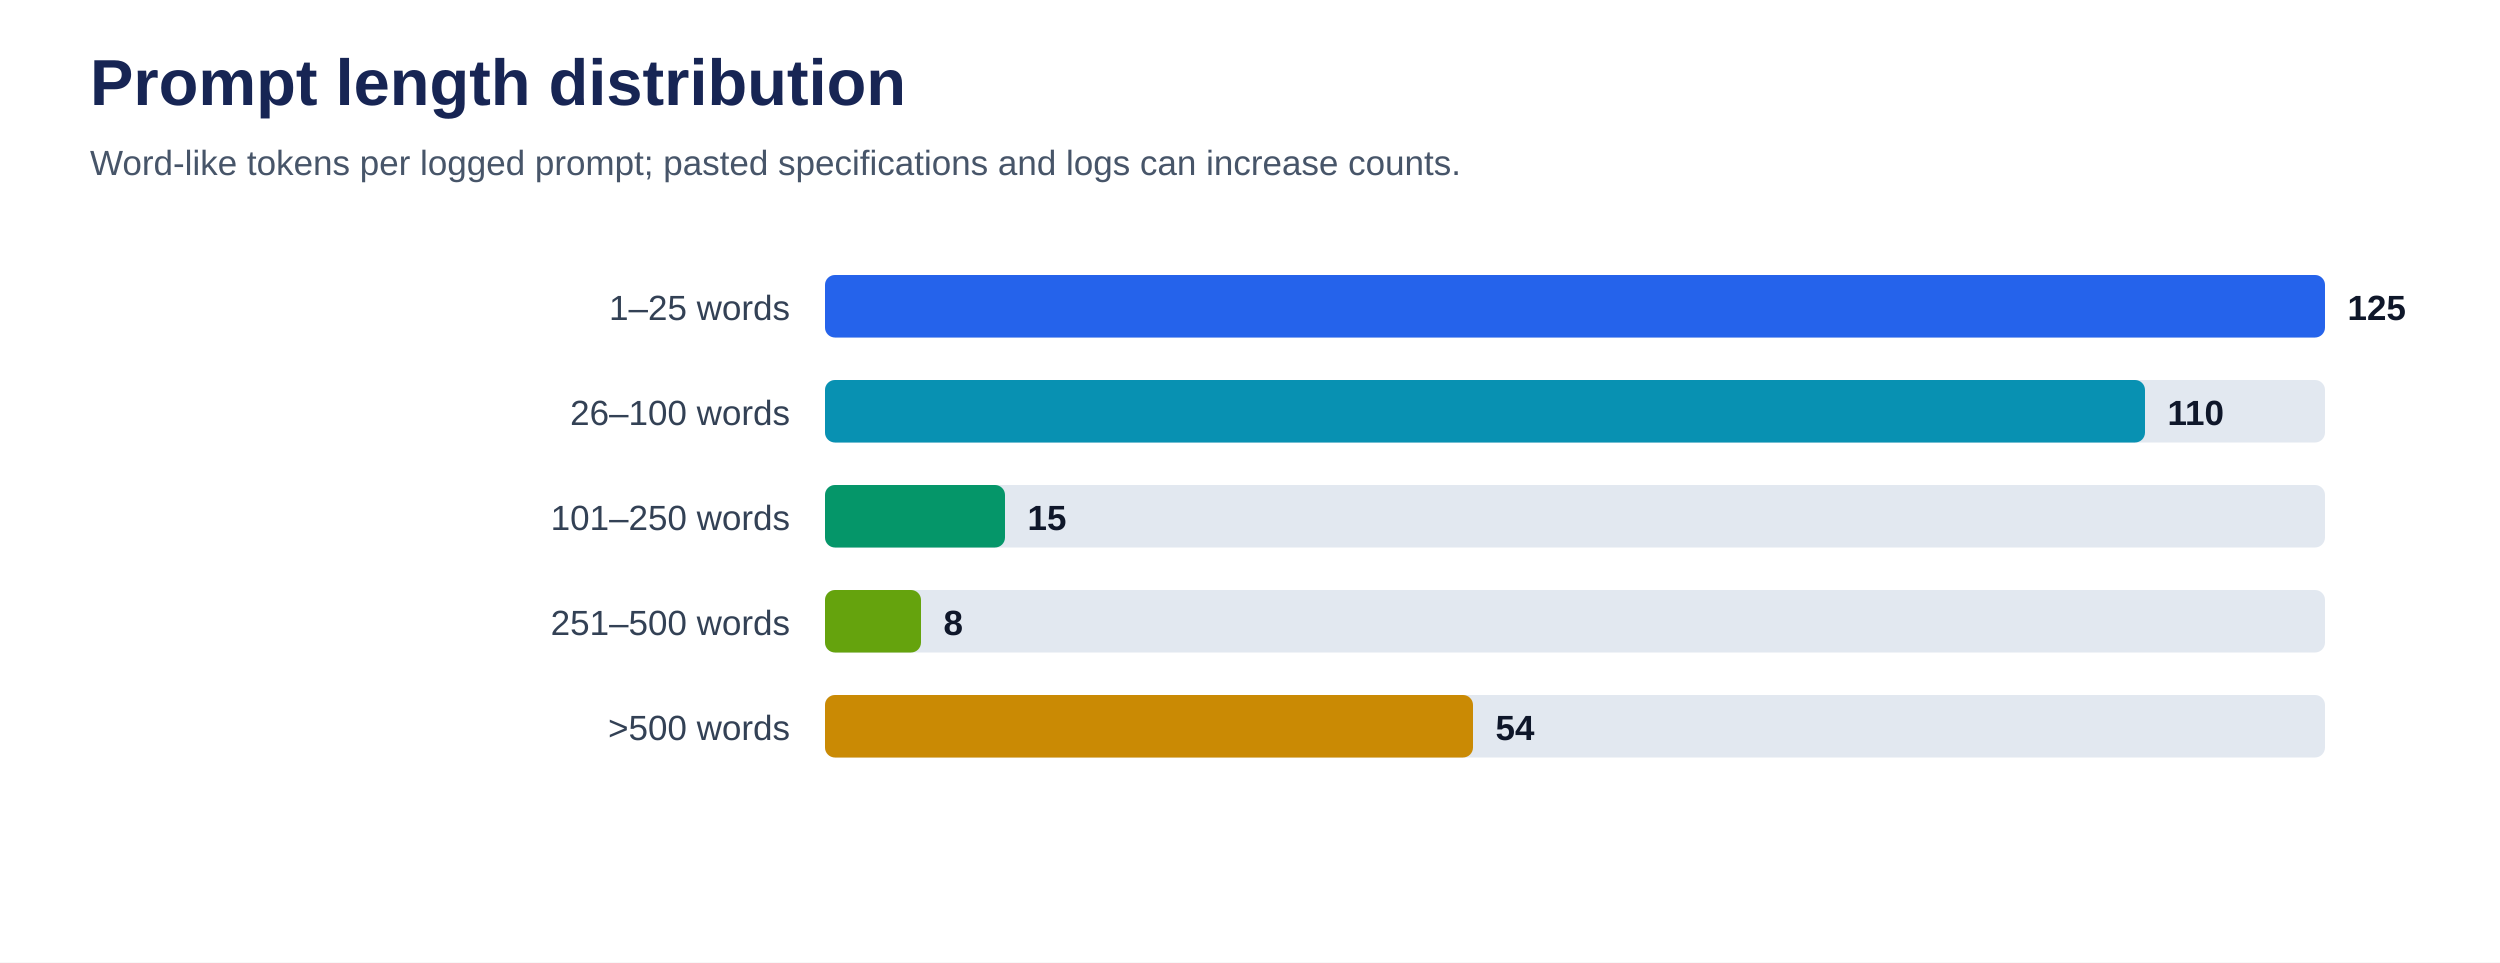
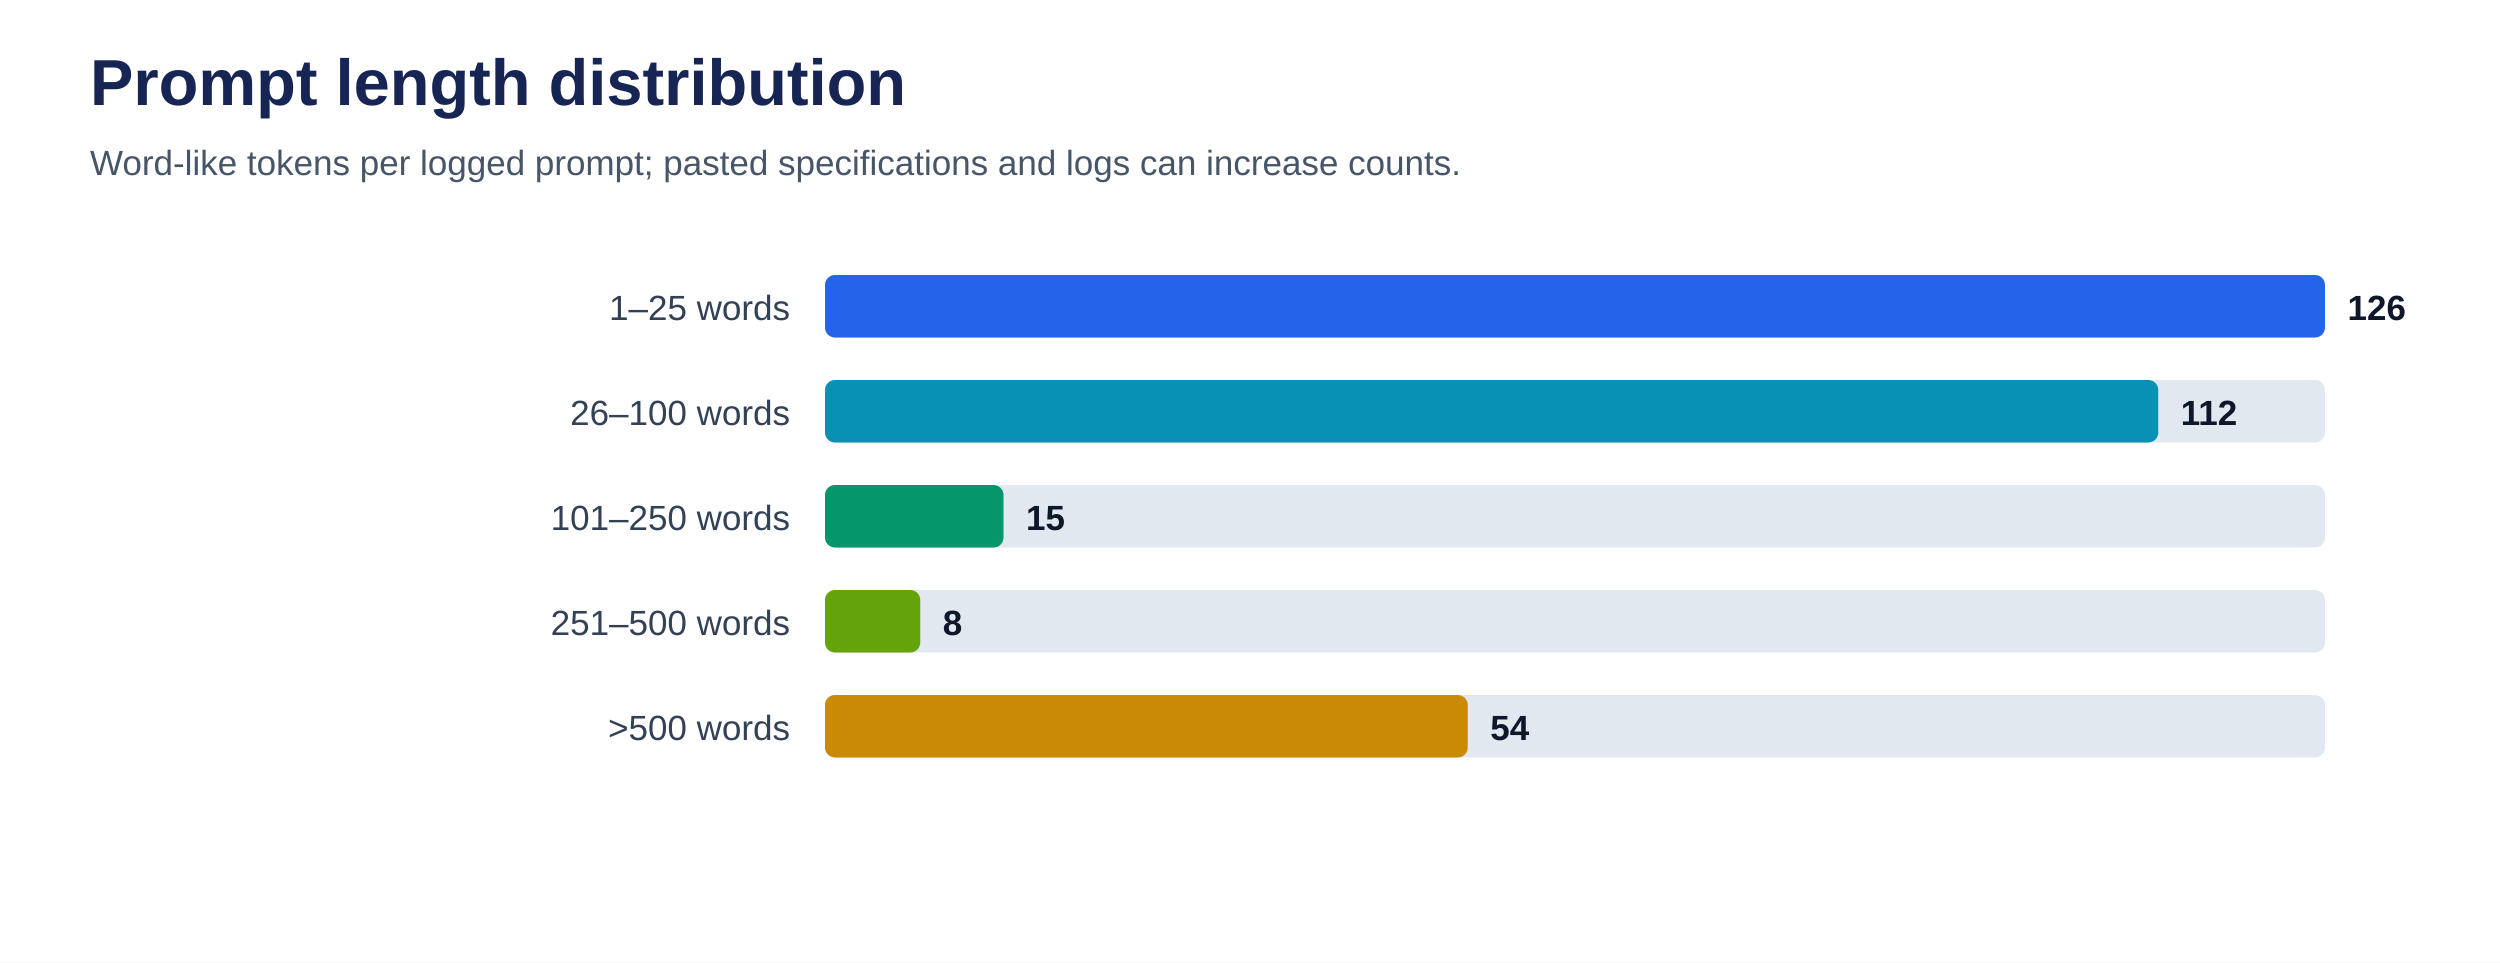
<svg xmlns="http://www.w3.org/2000/svg" viewBox="0 0 1000 385" role="img" aria-labelledby="title desc">
  <rect width="100%" height="100%" fill="#ffffff" />
  <text x="36" y="42" font-family="Arial, sans-serif" font-size="26" font-weight="700" fill="#172554">Prompt length distribution</text>
  <text x="36" y="70" font-family="Arial, sans-serif" font-size="14" fill="#475569">Word-like tokens per logged prompt; pasted specifications and logs can increase counts.</text>
  <text x="316" y="128" text-anchor="end" font-family="Arial, sans-serif" font-size="14" fill="#334155">1–25 words</text>
  <rect x="330" y="110" width="600" height="25" rx="4" fill="#e2e8f0" />
  <rect x="330" y="110" width="600.0" height="25" rx="4" fill="#2563eb" />
-   <text x="939.0" y="128" font-family="Arial, sans-serif" font-size="14" font-weight="700" fill="#0f172a">125</text>
+   <text x="939.0" y="128" font-family="Arial, sans-serif" font-size="14" font-weight="700" fill="#0f172a">126</text>
  <text x="316" y="170" text-anchor="end" font-family="Arial, sans-serif" font-size="14" fill="#334155">26–100 words</text>
  <rect x="330" y="152" width="600" height="25" rx="4" fill="#e2e8f0" />
-   <rect x="330" y="152" width="528.0" height="25" rx="4" fill="#0891b2" />
-   <text x="867.0" y="170" font-family="Arial, sans-serif" font-size="14" font-weight="700" fill="#0f172a">110</text>
+   <rect x="330" y="152" width="533.3" height="25" rx="4" fill="#0891b2" />
+   <text x="872.3" y="170" font-family="Arial, sans-serif" font-size="14" font-weight="700" fill="#0f172a">112</text>
  <text x="316" y="212" text-anchor="end" font-family="Arial, sans-serif" font-size="14" fill="#334155">101–250 words</text>
  <rect x="330" y="194" width="600" height="25" rx="4" fill="#e2e8f0" />
-   <rect x="330" y="194" width="72.0" height="25" rx="4" fill="#059669" />
-   <text x="411.0" y="212" font-family="Arial, sans-serif" font-size="14" font-weight="700" fill="#0f172a">15</text>
+   <rect x="330" y="194" width="71.4" height="25" rx="4" fill="#059669" />
+   <text x="410.4" y="212" font-family="Arial, sans-serif" font-size="14" font-weight="700" fill="#0f172a">15</text>
  <text x="316" y="254" text-anchor="end" font-family="Arial, sans-serif" font-size="14" fill="#334155">251–500 words</text>
  <rect x="330" y="236" width="600" height="25" rx="4" fill="#e2e8f0" />
-   <rect x="330" y="236" width="38.4" height="25" rx="4" fill="#65a30d" />
-   <text x="377.4" y="254" font-family="Arial, sans-serif" font-size="14" font-weight="700" fill="#0f172a">8</text>
+   <rect x="330" y="236" width="38.1" height="25" rx="4" fill="#65a30d" />
+   <text x="377.1" y="254" font-family="Arial, sans-serif" font-size="14" font-weight="700" fill="#0f172a">8</text>
  <text x="316" y="296" text-anchor="end" font-family="Arial, sans-serif" font-size="14" fill="#334155">&gt;500 words</text>
  <rect x="330" y="278" width="600" height="25" rx="4" fill="#e2e8f0" />
-   <rect x="330" y="278" width="259.2" height="25" rx="4" fill="#ca8a04" />
-   <text x="598.2" y="296" font-family="Arial, sans-serif" font-size="14" font-weight="700" fill="#0f172a">54</text>
+   <rect x="330" y="278" width="257.1" height="25" rx="4" fill="#ca8a04" />
+   <text x="596.1" y="296" font-family="Arial, sans-serif" font-size="14" font-weight="700" fill="#0f172a">54</text>
</svg>
